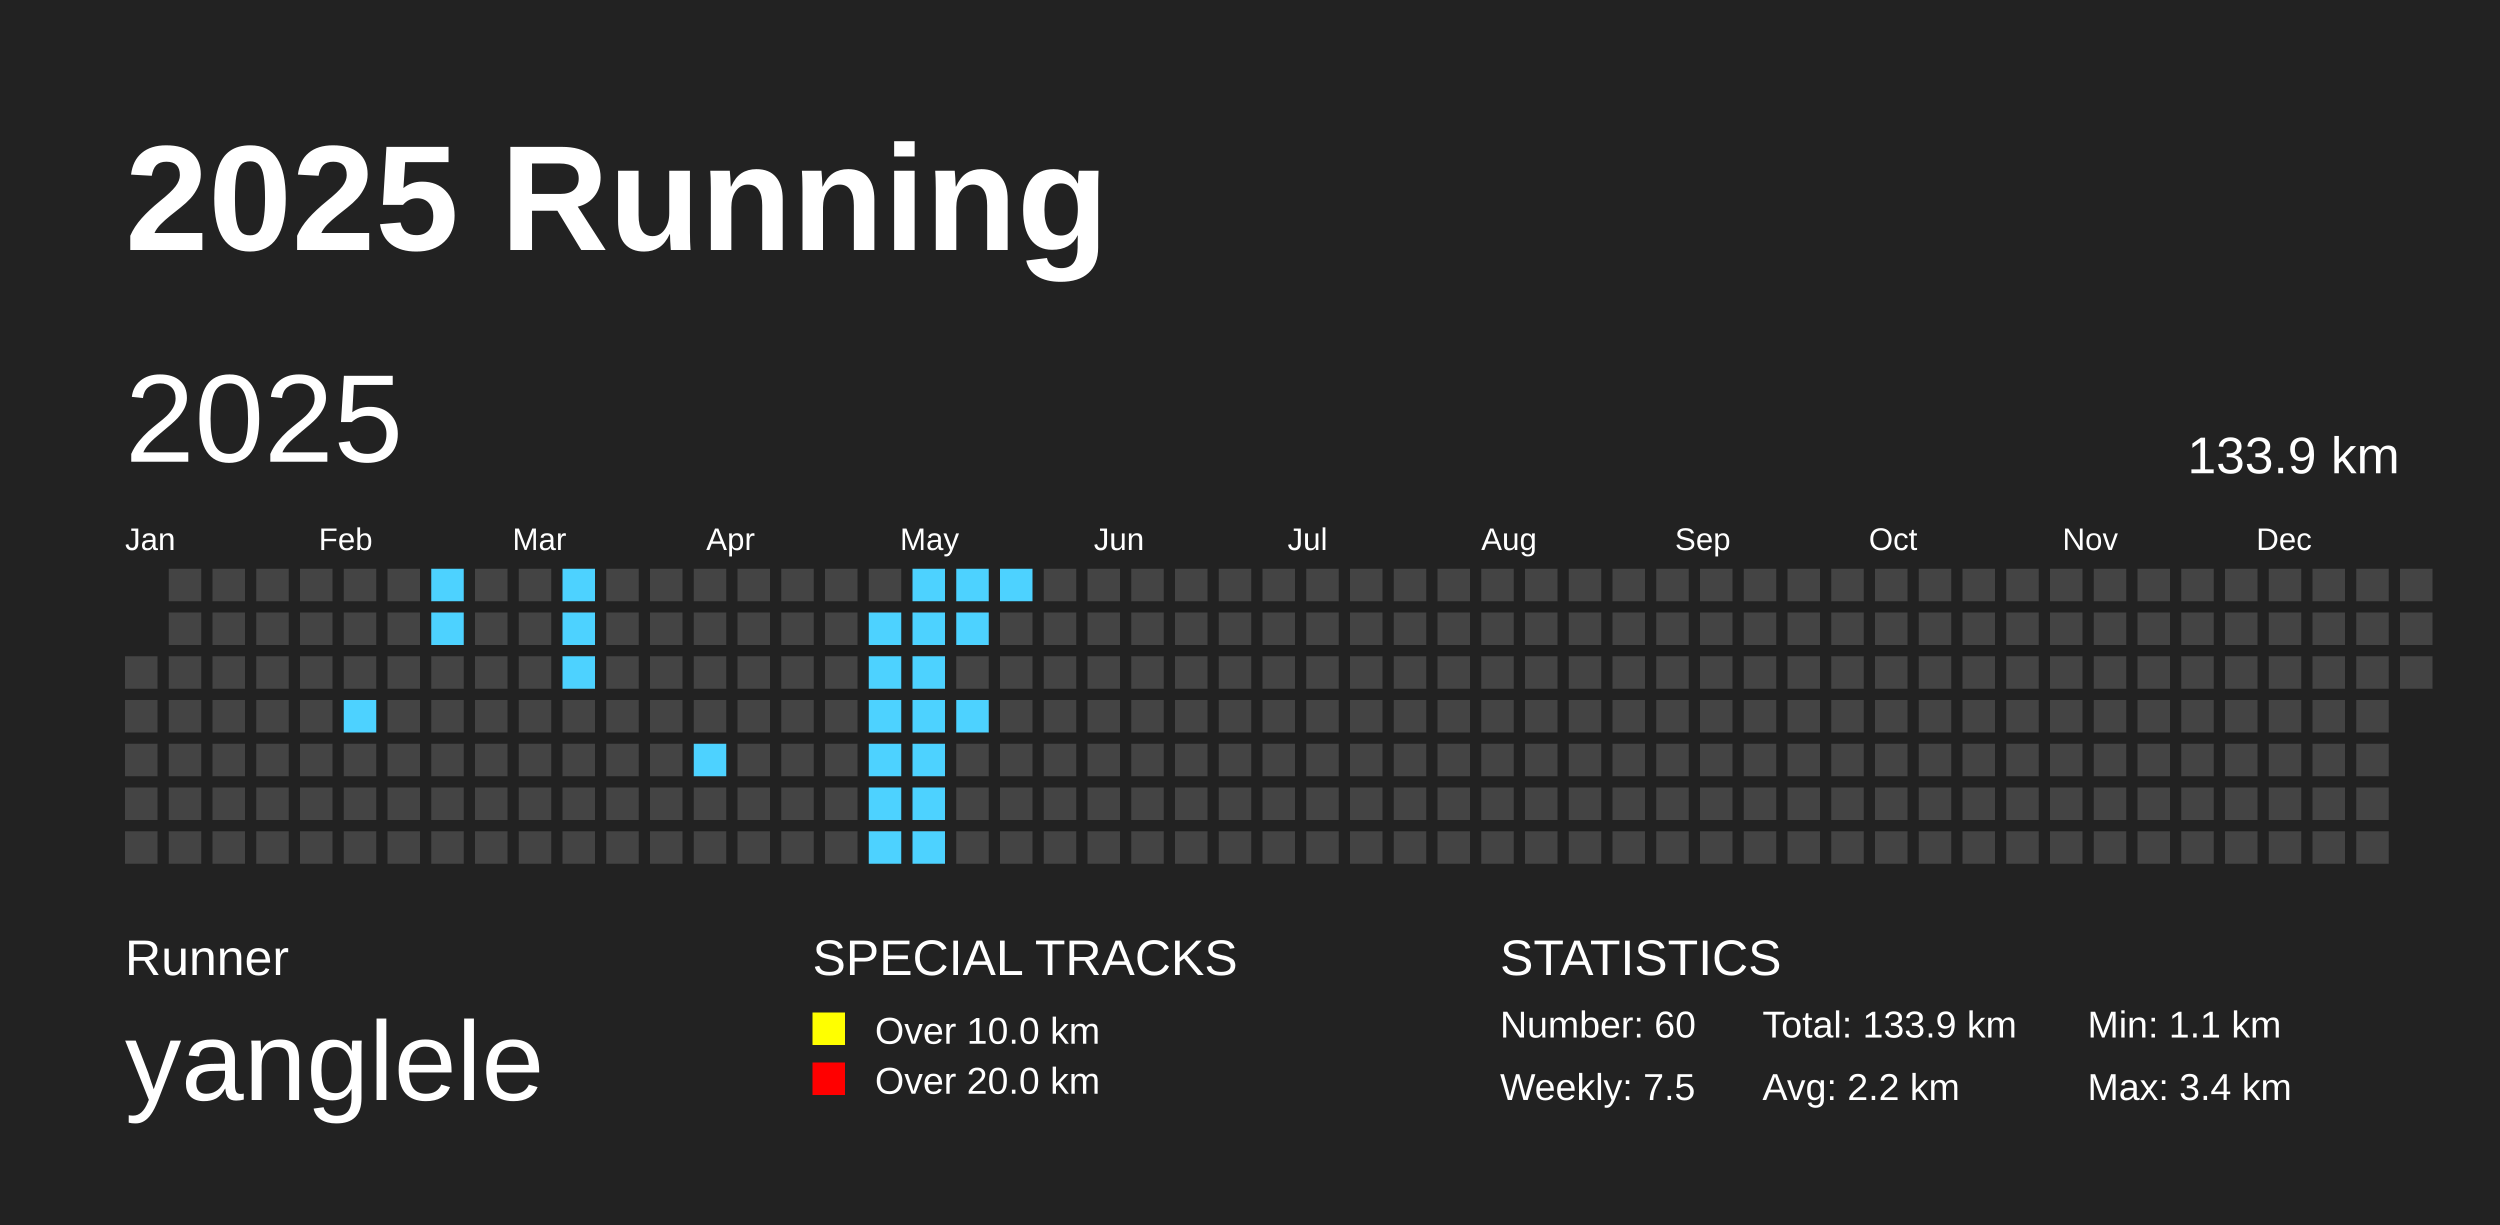
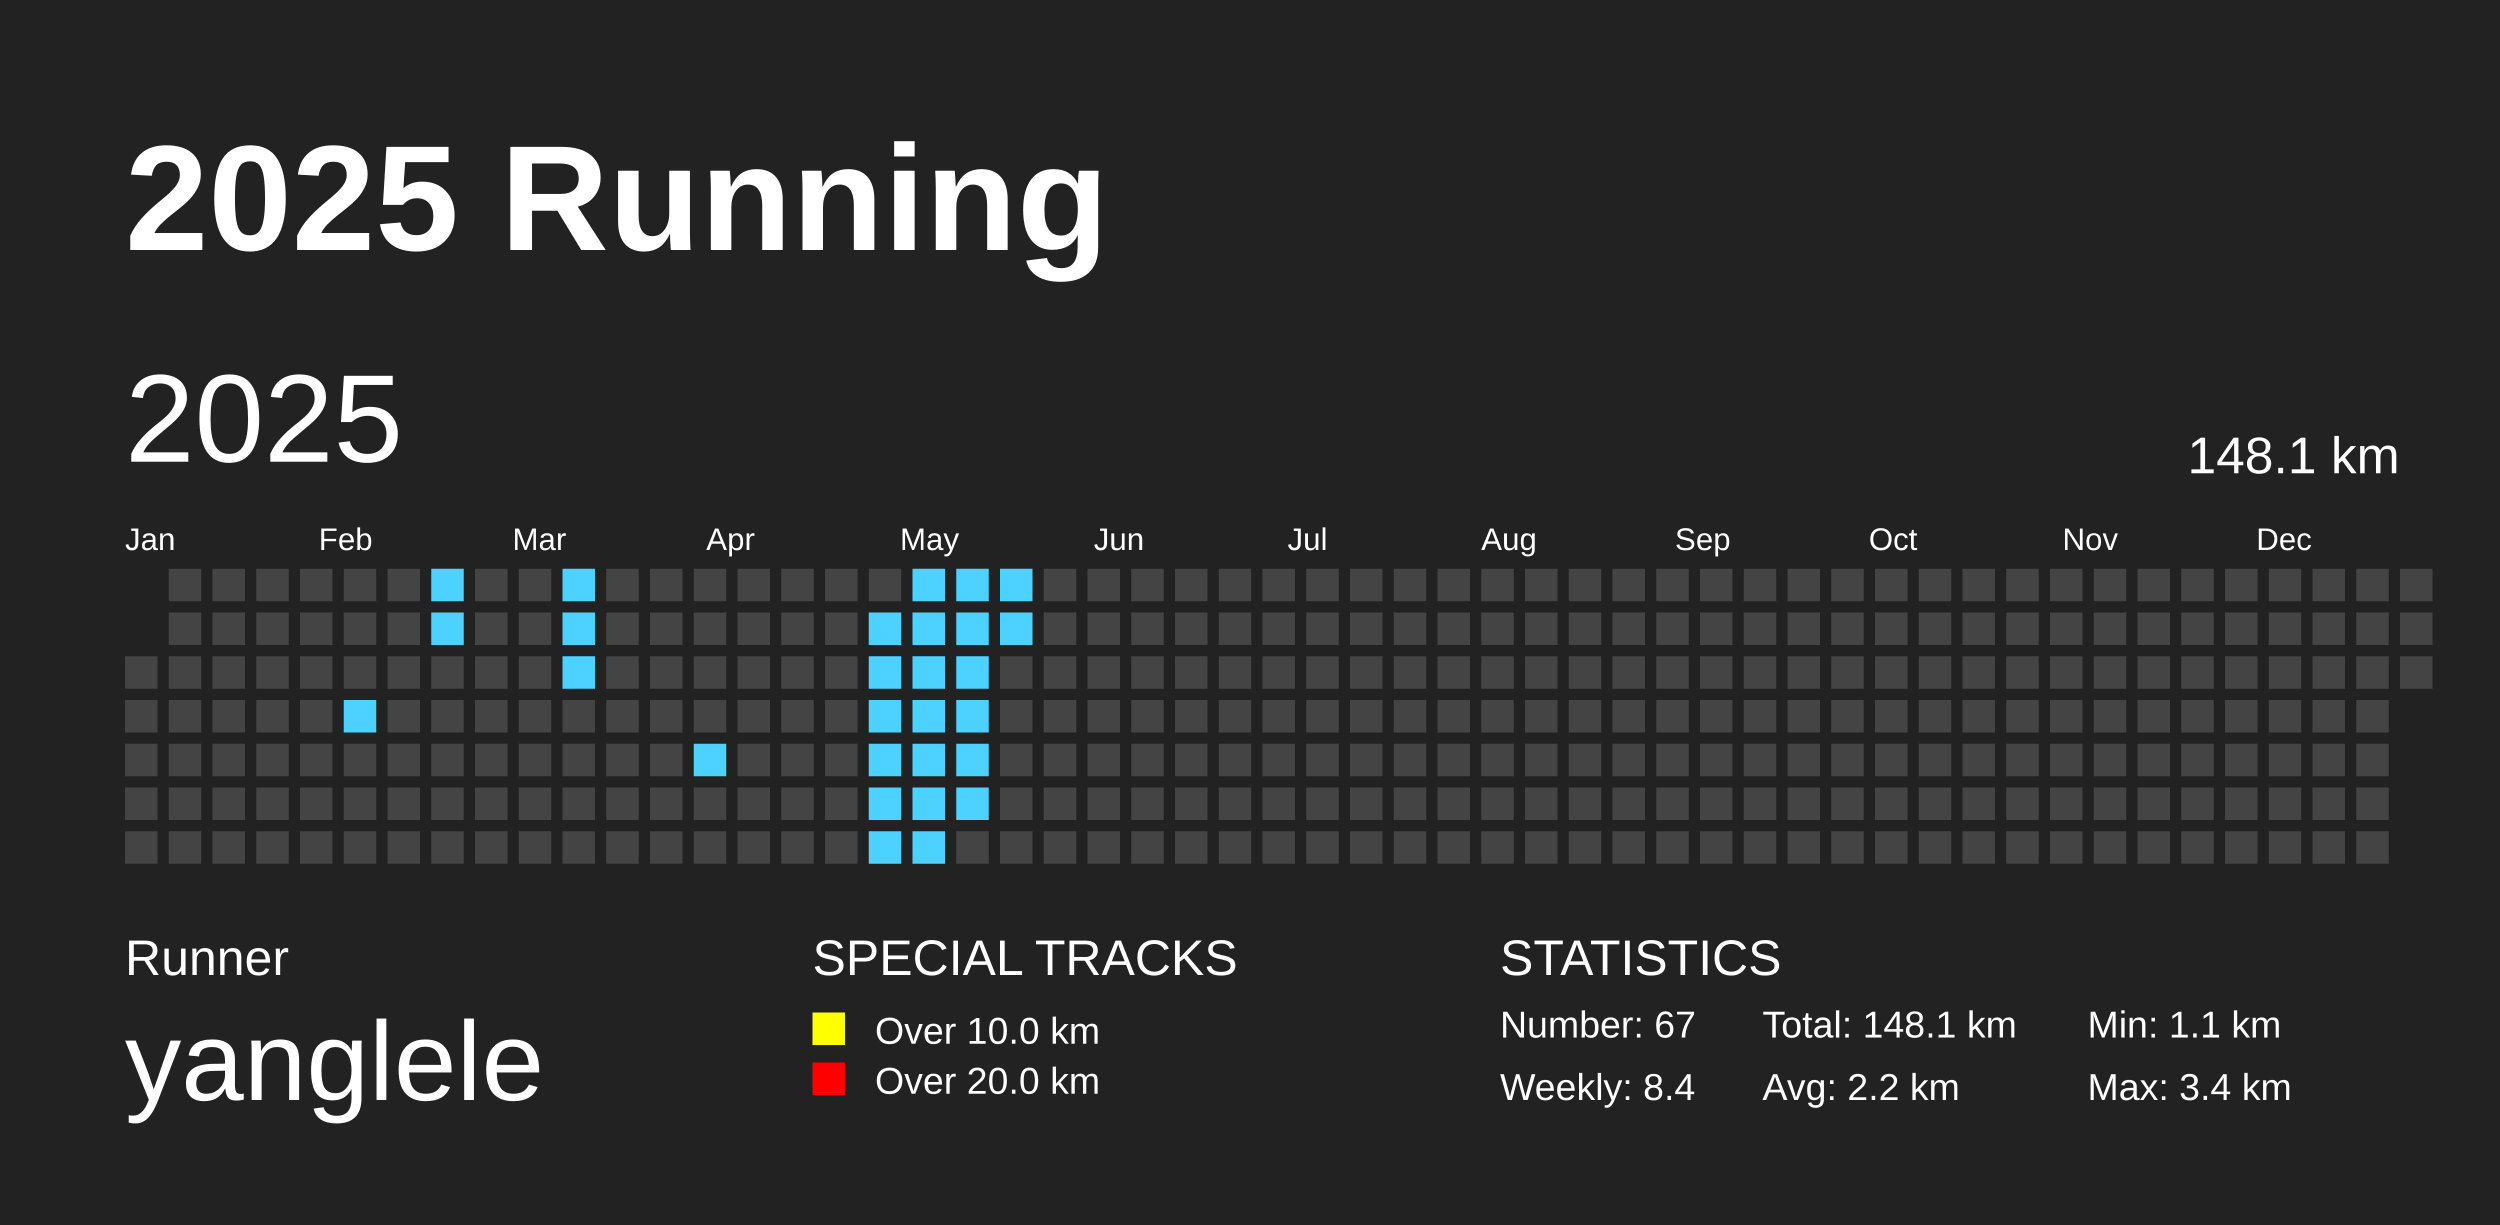
<svg xmlns="http://www.w3.org/2000/svg" baseProfile="full" height="98mm" version="1.1" viewBox="0,0,200,98" width="200mm">
  <defs />
  <rect fill="#222222" height="98" width="200" x="0" y="0" />
  <text fill="#FFFFFF" style="font-size:12px; font-family:Arial; font-weight:bold;" x="10" y="20">2025 Running</text>
  <text fill="#FFFFFF" style="font-size:4px; font-family:Arial" x="10" y="78">Runner</text>
  <text fill="#FFFFFF" style="font-size:9px; font-family:Arial" x="10" y="88">yanglele</text>
  <text fill="#FFFFFF" style="font-size:4px; font-family:Arial" x="65" y="78">SPECIAL TRACKS</text>
  <rect fill="yellow" height="2.6" width="2.6" x="65" y="81" />
  <text fill="#FFFFFF" style="font-size:3px; font-family:Arial" x="70" y="83.5">Over 10.0 km</text>
  <rect fill="red" height="2.6" width="2.6" x="65" y="85" />
  <text fill="#FFFFFF" style="font-size:3px; font-family:Arial" x="70" y="87.5">Over 20.0 km</text>
  <text fill="#FFFFFF" style="font-size:4px; font-family:Arial" x="120" y="78">STATISTICS</text>
-   <text fill="#FFFFFF" style="font-size:3px; font-family:Arial" x="120" y="83">Number: 60</text>
-   <text fill="#FFFFFF" style="font-size:3px; font-family:Arial" x="120" y="88">Weekly: 7.5</text>
-   <text fill="#FFFFFF" style="font-size:3px; font-family:Arial" x="141" y="83">Total: 133.9 km</text>
+   <text fill="#FFFFFF" style="font-size:3px; font-family:Arial" x="120" y="83">Number: 67</text>
+   <text fill="#FFFFFF" style="font-size:3px; font-family:Arial" x="120" y="88">Weekly: 8.4</text>
+   <text fill="#FFFFFF" style="font-size:3px; font-family:Arial" x="141" y="83">Total: 148.1 km</text>
  <text fill="#FFFFFF" style="font-size:3px; font-family:Arial" x="141" y="88">Avg: 2.2 km</text>
  <text fill="#FFFFFF" style="font-size:3px; font-family:Arial" x="167" y="83">Min: 1.1 km</text>
  <text fill="#FFFFFF" style="font-size:3px; font-family:Arial" x="167" y="88">Max: 3.4 km</text>
  <text dominant-baseline="hanging" fill="#FFFFFF" style="font-size:10.0px; font-family:Arial;" x="10" y="30">2025</text>
-   <text dominant-baseline="hanging" fill="#FFFFFF" style="font-size:4.125px; font-family:Arial;" x="175" y="35">133.9 km</text>
+   <text dominant-baseline="hanging" fill="#FFFFFF" style="font-size:4.125px; font-family:Arial;" x="175" y="35">148.1 km</text>
  <text fill="#FFFFFF" style="font-size:2.5px; font-family:Arial" x="10.0" y="44">Jan</text>
  <text fill="#FFFFFF" style="font-size:2.5px; font-family:Arial" x="25.5" y="44">Feb</text>
  <text fill="#FFFFFF" style="font-size:2.5px; font-family:Arial" x="41.0" y="44">Mar</text>
  <text fill="#FFFFFF" style="font-size:2.5px; font-family:Arial" x="56.5" y="44">Apr</text>
  <text fill="#FFFFFF" style="font-size:2.5px; font-family:Arial" x="72.0" y="44">May</text>
  <text fill="#FFFFFF" style="font-size:2.5px; font-family:Arial" x="87.5" y="44">Jun</text>
  <text fill="#FFFFFF" style="font-size:2.5px; font-family:Arial" x="103.0" y="44">Jul</text>
  <text fill="#FFFFFF" style="font-size:2.5px; font-family:Arial" x="118.5" y="44">Aug</text>
  <text fill="#FFFFFF" style="font-size:2.5px; font-family:Arial" x="134.0" y="44">Sep</text>
  <text fill="#FFFFFF" style="font-size:2.5px; font-family:Arial" x="149.5" y="44">Oct</text>
  <text fill="#FFFFFF" style="font-size:2.5px; font-family:Arial" x="165.0" y="44">Nov</text>
  <text fill="#FFFFFF" style="font-size:2.5px; font-family:Arial" x="180.5" y="44">Dec</text>
  <rect fill="#444444" height="2.6" width="2.6" x="10.0" y="52.5" />
  <rect fill="#444444" height="2.6" width="2.6" x="10.0" y="56.0" />
  <rect fill="#444444" height="2.6" width="2.6" x="10.0" y="59.5" />
  <rect fill="#444444" height="2.6" width="2.6" x="10.0" y="63.0" />
  <rect fill="#444444" height="2.6" width="2.6" x="10.0" y="66.5" />
  <rect fill="#444444" height="2.6" width="2.6" x="13.5" y="45.5" />
  <rect fill="#444444" height="2.6" width="2.6" x="13.5" y="49.0" />
  <rect fill="#444444" height="2.6" width="2.6" x="13.5" y="52.5" />
  <rect fill="#444444" height="2.6" width="2.6" x="13.5" y="56.0" />
  <rect fill="#444444" height="2.6" width="2.6" x="13.5" y="59.5" />
  <rect fill="#444444" height="2.6" width="2.6" x="13.5" y="63.0" />
  <rect fill="#444444" height="2.6" width="2.6" x="13.5" y="66.5" />
  <rect fill="#444444" height="2.6" width="2.6" x="17.0" y="45.5" />
  <rect fill="#444444" height="2.6" width="2.6" x="17.0" y="49.0" />
  <rect fill="#444444" height="2.6" width="2.6" x="17.0" y="52.5" />
  <rect fill="#444444" height="2.6" width="2.6" x="17.0" y="56.0" />
  <rect fill="#444444" height="2.6" width="2.6" x="17.0" y="59.5" />
  <rect fill="#444444" height="2.6" width="2.6" x="17.0" y="63.0" />
  <rect fill="#444444" height="2.6" width="2.6" x="17.0" y="66.5" />
  <rect fill="#444444" height="2.6" width="2.6" x="20.5" y="45.5" />
  <rect fill="#444444" height="2.6" width="2.6" x="20.5" y="49.0" />
  <rect fill="#444444" height="2.6" width="2.6" x="20.5" y="52.5" />
  <rect fill="#444444" height="2.6" width="2.6" x="20.5" y="56.0" />
  <rect fill="#444444" height="2.6" width="2.6" x="20.5" y="59.5" />
  <rect fill="#444444" height="2.6" width="2.6" x="20.5" y="63.0" />
  <rect fill="#444444" height="2.6" width="2.6" x="20.5" y="66.5" />
  <rect fill="#444444" height="2.6" width="2.6" x="24.0" y="45.5" />
  <rect fill="#444444" height="2.6" width="2.6" x="24.0" y="49.0" />
  <rect fill="#444444" height="2.6" width="2.6" x="24.0" y="52.5" />
  <rect fill="#444444" height="2.6" width="2.6" x="24.0" y="56.0" />
  <rect fill="#444444" height="2.6" width="2.6" x="24.0" y="59.5" />
  <rect fill="#444444" height="2.6" width="2.6" x="24.0" y="63.0" />
  <rect fill="#444444" height="2.6" width="2.6" x="24.0" y="66.5" />
  <rect fill="#444444" height="2.6" width="2.6" x="27.5" y="45.5" />
  <rect fill="#444444" height="2.6" width="2.6" x="27.5" y="49.0" />
  <rect fill="#444444" height="2.6" width="2.6" x="27.5" y="52.5" />
  <rect fill="#4DD2FF" height="2.6" width="2.6" x="27.5" y="56.0" />
  <rect fill="#444444" height="2.6" width="2.6" x="27.5" y="59.5" />
  <rect fill="#444444" height="2.6" width="2.6" x="27.5" y="63.0" />
  <rect fill="#444444" height="2.6" width="2.6" x="27.5" y="66.5" />
  <rect fill="#444444" height="2.6" width="2.6" x="31.0" y="45.5" />
  <rect fill="#444444" height="2.6" width="2.6" x="31.0" y="49.0" />
  <rect fill="#444444" height="2.6" width="2.6" x="31.0" y="52.5" />
  <rect fill="#444444" height="2.6" width="2.6" x="31.0" y="56.0" />
  <rect fill="#444444" height="2.6" width="2.6" x="31.0" y="59.5" />
  <rect fill="#444444" height="2.6" width="2.6" x="31.0" y="63.0" />
  <rect fill="#444444" height="2.6" width="2.6" x="31.0" y="66.5" />
  <rect fill="#4DD2FF" height="2.6" width="2.6" x="34.5" y="45.5" />
  <rect fill="#4DD2FF" height="2.6" width="2.6" x="34.5" y="49.0" />
  <rect fill="#444444" height="2.6" width="2.6" x="34.5" y="52.5" />
  <rect fill="#444444" height="2.6" width="2.6" x="34.5" y="56.0" />
  <rect fill="#444444" height="2.6" width="2.6" x="34.5" y="59.5" />
  <rect fill="#444444" height="2.6" width="2.6" x="34.5" y="63.0" />
  <rect fill="#444444" height="2.6" width="2.6" x="34.5" y="66.5" />
  <rect fill="#444444" height="2.6" width="2.6" x="38.0" y="45.5" />
  <rect fill="#444444" height="2.6" width="2.6" x="38.0" y="49.0" />
  <rect fill="#444444" height="2.6" width="2.6" x="38.0" y="52.5" />
  <rect fill="#444444" height="2.6" width="2.6" x="38.0" y="56.0" />
  <rect fill="#444444" height="2.6" width="2.6" x="38.0" y="59.5" />
  <rect fill="#444444" height="2.6" width="2.6" x="38.0" y="63.0" />
  <rect fill="#444444" height="2.6" width="2.6" x="38.0" y="66.5" />
  <rect fill="#444444" height="2.6" width="2.6" x="41.5" y="45.5" />
  <rect fill="#444444" height="2.6" width="2.6" x="41.5" y="49.0" />
  <rect fill="#444444" height="2.6" width="2.6" x="41.5" y="52.5" />
  <rect fill="#444444" height="2.6" width="2.6" x="41.5" y="56.0" />
  <rect fill="#444444" height="2.6" width="2.6" x="41.5" y="59.5" />
  <rect fill="#444444" height="2.6" width="2.6" x="41.5" y="63.0" />
  <rect fill="#444444" height="2.6" width="2.6" x="41.5" y="66.5" />
  <rect fill="#4DD2FF" height="2.6" width="2.6" x="45.0" y="45.5" />
  <rect fill="#4DD2FF" height="2.6" width="2.6" x="45.0" y="49.0" />
  <rect fill="#4DD2FF" height="2.6" width="2.6" x="45.0" y="52.5" />
  <rect fill="#444444" height="2.6" width="2.6" x="45.0" y="56.0" />
  <rect fill="#444444" height="2.6" width="2.6" x="45.0" y="59.5" />
  <rect fill="#444444" height="2.6" width="2.6" x="45.0" y="63.0" />
  <rect fill="#444444" height="2.6" width="2.6" x="45.0" y="66.5" />
  <rect fill="#444444" height="2.6" width="2.6" x="48.5" y="45.5" />
  <rect fill="#444444" height="2.6" width="2.6" x="48.5" y="49.0" />
  <rect fill="#444444" height="2.6" width="2.6" x="48.5" y="52.5" />
  <rect fill="#444444" height="2.6" width="2.6" x="48.5" y="56.0" />
  <rect fill="#444444" height="2.6" width="2.6" x="48.5" y="59.5" />
  <rect fill="#444444" height="2.6" width="2.6" x="48.5" y="63.0" />
  <rect fill="#444444" height="2.6" width="2.6" x="48.5" y="66.5" />
  <rect fill="#444444" height="2.6" width="2.6" x="52.0" y="45.5" />
  <rect fill="#444444" height="2.6" width="2.6" x="52.0" y="49.0" />
  <rect fill="#444444" height="2.6" width="2.6" x="52.0" y="52.5" />
  <rect fill="#444444" height="2.6" width="2.6" x="52.0" y="56.0" />
  <rect fill="#444444" height="2.6" width="2.6" x="52.0" y="59.5" />
  <rect fill="#444444" height="2.6" width="2.6" x="52.0" y="63.0" />
  <rect fill="#444444" height="2.6" width="2.6" x="52.0" y="66.5" />
  <rect fill="#444444" height="2.6" width="2.6" x="55.5" y="45.5" />
  <rect fill="#444444" height="2.6" width="2.6" x="55.5" y="49.0" />
  <rect fill="#444444" height="2.6" width="2.6" x="55.5" y="52.5" />
  <rect fill="#444444" height="2.6" width="2.6" x="55.5" y="56.0" />
  <rect fill="#4DD2FF" height="2.6" width="2.6" x="55.5" y="59.5" />
  <rect fill="#444444" height="2.6" width="2.6" x="55.5" y="63.0" />
  <rect fill="#444444" height="2.6" width="2.6" x="55.5" y="66.5" />
  <rect fill="#444444" height="2.6" width="2.6" x="59.0" y="45.5" />
  <rect fill="#444444" height="2.6" width="2.6" x="59.0" y="49.0" />
  <rect fill="#444444" height="2.6" width="2.6" x="59.0" y="52.5" />
  <rect fill="#444444" height="2.6" width="2.6" x="59.0" y="56.0" />
  <rect fill="#444444" height="2.6" width="2.6" x="59.0" y="59.5" />
  <rect fill="#444444" height="2.6" width="2.6" x="59.0" y="63.0" />
  <rect fill="#444444" height="2.6" width="2.6" x="59.0" y="66.5" />
  <rect fill="#444444" height="2.6" width="2.6" x="62.5" y="45.5" />
  <rect fill="#444444" height="2.6" width="2.6" x="62.5" y="49.0" />
  <rect fill="#444444" height="2.6" width="2.6" x="62.5" y="52.5" />
  <rect fill="#444444" height="2.6" width="2.6" x="62.5" y="56.0" />
  <rect fill="#444444" height="2.6" width="2.6" x="62.5" y="59.5" />
  <rect fill="#444444" height="2.6" width="2.6" x="62.5" y="63.0" />
  <rect fill="#444444" height="2.6" width="2.6" x="62.5" y="66.5" />
  <rect fill="#444444" height="2.6" width="2.6" x="66.0" y="45.5" />
  <rect fill="#444444" height="2.6" width="2.6" x="66.0" y="49.0" />
  <rect fill="#444444" height="2.6" width="2.6" x="66.0" y="52.5" />
  <rect fill="#444444" height="2.6" width="2.6" x="66.0" y="56.0" />
  <rect fill="#444444" height="2.6" width="2.6" x="66.0" y="59.5" />
  <rect fill="#444444" height="2.6" width="2.6" x="66.0" y="63.0" />
  <rect fill="#444444" height="2.6" width="2.6" x="66.0" y="66.5" />
  <rect fill="#444444" height="2.6" width="2.6" x="69.5" y="45.5" />
  <rect fill="#4DD2FF" height="2.6" width="2.6" x="69.5" y="49.0" />
  <rect fill="#4DD2FF" height="2.6" width="2.6" x="69.5" y="52.5" />
  <rect fill="#4DD2FF" height="2.6" width="2.6" x="69.5" y="56.0" />
  <rect fill="#4DD2FF" height="2.6" width="2.6" x="69.5" y="59.5" />
  <rect fill="#4DD2FF" height="2.6" width="2.6" x="69.5" y="63.0" />
  <rect fill="#4DD2FF" height="2.6" width="2.6" x="69.5" y="66.5" />
  <rect fill="#4DD2FF" height="2.6" width="2.6" x="73.0" y="45.5" />
  <rect fill="#4DD2FF" height="2.6" width="2.6" x="73.0" y="49.0" />
  <rect fill="#4DD2FF" height="2.6" width="2.6" x="73.0" y="52.5" />
  <rect fill="#4DD2FF" height="2.6" width="2.6" x="73.0" y="56.0" />
  <rect fill="#4DD2FF" height="2.6" width="2.6" x="73.0" y="59.5" />
  <rect fill="#4DD2FF" height="2.6" width="2.6" x="73.0" y="63.0" />
  <rect fill="#4DD2FF" height="2.6" width="2.6" x="73.0" y="66.5" />
  <rect fill="#4DD2FF" height="2.6" width="2.6" x="76.5" y="45.5" />
  <rect fill="#4DD2FF" height="2.6" width="2.6" x="76.5" y="49.0" />
-   <rect fill="#444444" height="2.6" width="2.6" x="76.5" y="52.5" />
+   <rect fill="#4DD2FF" height="2.6" width="2.6" x="76.5" y="52.5" />
  <rect fill="#4DD2FF" height="2.6" width="2.6" x="76.5" y="56.0" />
-   <rect fill="#444444" height="2.6" width="2.6" x="76.5" y="59.5" />
-   <rect fill="#444444" height="2.6" width="2.6" x="76.5" y="63.0" />
+   <rect fill="#4DD2FF" height="2.6" width="2.6" x="76.5" y="59.5" />
+   <rect fill="#4DD2FF" height="2.6" width="2.6" x="76.5" y="63.0" />
  <rect fill="#444444" height="2.6" width="2.6" x="76.5" y="66.5" />
  <rect fill="#4DD2FF" height="2.6" width="2.6" x="80.0" y="45.5" />
-   <rect fill="#444444" height="2.6" width="2.6" x="80.0" y="49.0" />
+   <rect fill="#4DD2FF" height="2.6" width="2.6" x="80.0" y="49.0" />
  <rect fill="#444444" height="2.6" width="2.6" x="80.0" y="52.5" />
  <rect fill="#444444" height="2.6" width="2.6" x="80.0" y="56.0" />
  <rect fill="#444444" height="2.6" width="2.6" x="80.0" y="59.5" />
  <rect fill="#444444" height="2.6" width="2.6" x="80.0" y="63.0" />
  <rect fill="#444444" height="2.6" width="2.6" x="80.0" y="66.5" />
  <rect fill="#444444" height="2.6" width="2.6" x="83.5" y="45.5" />
  <rect fill="#444444" height="2.6" width="2.6" x="83.5" y="49.0" />
  <rect fill="#444444" height="2.6" width="2.6" x="83.5" y="52.5" />
  <rect fill="#444444" height="2.6" width="2.6" x="83.5" y="56.0" />
  <rect fill="#444444" height="2.6" width="2.6" x="83.5" y="59.5" />
  <rect fill="#444444" height="2.6" width="2.6" x="83.5" y="63.0" />
  <rect fill="#444444" height="2.6" width="2.6" x="83.5" y="66.5" />
  <rect fill="#444444" height="2.6" width="2.6" x="87.0" y="45.5" />
  <rect fill="#444444" height="2.6" width="2.6" x="87.0" y="49.0" />
  <rect fill="#444444" height="2.6" width="2.6" x="87.0" y="52.5" />
  <rect fill="#444444" height="2.6" width="2.6" x="87.0" y="56.0" />
  <rect fill="#444444" height="2.6" width="2.6" x="87.0" y="59.5" />
  <rect fill="#444444" height="2.6" width="2.6" x="87.0" y="63.0" />
  <rect fill="#444444" height="2.6" width="2.6" x="87.0" y="66.5" />
  <rect fill="#444444" height="2.6" width="2.6" x="90.5" y="45.5" />
  <rect fill="#444444" height="2.6" width="2.6" x="90.5" y="49.0" />
  <rect fill="#444444" height="2.6" width="2.6" x="90.5" y="52.5" />
  <rect fill="#444444" height="2.6" width="2.6" x="90.5" y="56.0" />
  <rect fill="#444444" height="2.6" width="2.6" x="90.5" y="59.5" />
  <rect fill="#444444" height="2.6" width="2.6" x="90.5" y="63.0" />
  <rect fill="#444444" height="2.6" width="2.6" x="90.5" y="66.5" />
  <rect fill="#444444" height="2.6" width="2.6" x="94.0" y="45.5" />
  <rect fill="#444444" height="2.6" width="2.6" x="94.0" y="49.0" />
  <rect fill="#444444" height="2.6" width="2.6" x="94.0" y="52.5" />
  <rect fill="#444444" height="2.6" width="2.6" x="94.0" y="56.0" />
  <rect fill="#444444" height="2.6" width="2.6" x="94.0" y="59.5" />
  <rect fill="#444444" height="2.6" width="2.6" x="94.0" y="63.0" />
  <rect fill="#444444" height="2.6" width="2.6" x="94.0" y="66.5" />
  <rect fill="#444444" height="2.6" width="2.6" x="97.5" y="45.5" />
  <rect fill="#444444" height="2.6" width="2.6" x="97.5" y="49.0" />
  <rect fill="#444444" height="2.6" width="2.6" x="97.5" y="52.5" />
  <rect fill="#444444" height="2.6" width="2.6" x="97.5" y="56.0" />
  <rect fill="#444444" height="2.6" width="2.6" x="97.5" y="59.5" />
  <rect fill="#444444" height="2.6" width="2.6" x="97.5" y="63.0" />
  <rect fill="#444444" height="2.6" width="2.6" x="97.5" y="66.5" />
  <rect fill="#444444" height="2.6" width="2.6" x="101.0" y="45.5" />
  <rect fill="#444444" height="2.6" width="2.6" x="101.0" y="49.0" />
  <rect fill="#444444" height="2.6" width="2.6" x="101.0" y="52.5" />
  <rect fill="#444444" height="2.6" width="2.6" x="101.0" y="56.0" />
  <rect fill="#444444" height="2.6" width="2.6" x="101.0" y="59.5" />
  <rect fill="#444444" height="2.6" width="2.6" x="101.0" y="63.0" />
  <rect fill="#444444" height="2.6" width="2.6" x="101.0" y="66.5" />
  <rect fill="#444444" height="2.6" width="2.6" x="104.5" y="45.5" />
  <rect fill="#444444" height="2.6" width="2.6" x="104.5" y="49.0" />
  <rect fill="#444444" height="2.6" width="2.6" x="104.5" y="52.5" />
  <rect fill="#444444" height="2.6" width="2.6" x="104.5" y="56.0" />
  <rect fill="#444444" height="2.6" width="2.6" x="104.5" y="59.5" />
  <rect fill="#444444" height="2.6" width="2.6" x="104.5" y="63.0" />
  <rect fill="#444444" height="2.6" width="2.6" x="104.5" y="66.5" />
  <rect fill="#444444" height="2.6" width="2.6" x="108.0" y="45.5" />
  <rect fill="#444444" height="2.6" width="2.6" x="108.0" y="49.0" />
  <rect fill="#444444" height="2.6" width="2.6" x="108.0" y="52.5" />
  <rect fill="#444444" height="2.6" width="2.6" x="108.0" y="56.0" />
  <rect fill="#444444" height="2.6" width="2.6" x="108.0" y="59.5" />
  <rect fill="#444444" height="2.6" width="2.6" x="108.0" y="63.0" />
  <rect fill="#444444" height="2.6" width="2.6" x="108.0" y="66.5" />
  <rect fill="#444444" height="2.6" width="2.6" x="111.5" y="45.5" />
  <rect fill="#444444" height="2.6" width="2.6" x="111.5" y="49.0" />
  <rect fill="#444444" height="2.6" width="2.6" x="111.5" y="52.5" />
  <rect fill="#444444" height="2.6" width="2.6" x="111.5" y="56.0" />
  <rect fill="#444444" height="2.6" width="2.6" x="111.5" y="59.5" />
  <rect fill="#444444" height="2.6" width="2.6" x="111.5" y="63.0" />
  <rect fill="#444444" height="2.6" width="2.6" x="111.5" y="66.5" />
  <rect fill="#444444" height="2.6" width="2.6" x="115.0" y="45.5" />
  <rect fill="#444444" height="2.6" width="2.6" x="115.0" y="49.0" />
  <rect fill="#444444" height="2.6" width="2.6" x="115.0" y="52.5" />
  <rect fill="#444444" height="2.6" width="2.6" x="115.0" y="56.0" />
  <rect fill="#444444" height="2.6" width="2.6" x="115.0" y="59.5" />
  <rect fill="#444444" height="2.6" width="2.6" x="115.0" y="63.0" />
  <rect fill="#444444" height="2.6" width="2.6" x="115.0" y="66.5" />
  <rect fill="#444444" height="2.6" width="2.6" x="118.5" y="45.5" />
  <rect fill="#444444" height="2.6" width="2.6" x="118.5" y="49.0" />
  <rect fill="#444444" height="2.6" width="2.6" x="118.5" y="52.5" />
  <rect fill="#444444" height="2.6" width="2.6" x="118.5" y="56.0" />
  <rect fill="#444444" height="2.6" width="2.6" x="118.5" y="59.5" />
  <rect fill="#444444" height="2.6" width="2.6" x="118.5" y="63.0" />
  <rect fill="#444444" height="2.6" width="2.6" x="118.5" y="66.5" />
  <rect fill="#444444" height="2.6" width="2.6" x="122.0" y="45.5" />
  <rect fill="#444444" height="2.6" width="2.6" x="122.0" y="49.0" />
  <rect fill="#444444" height="2.6" width="2.6" x="122.0" y="52.5" />
  <rect fill="#444444" height="2.6" width="2.6" x="122.0" y="56.0" />
  <rect fill="#444444" height="2.6" width="2.6" x="122.0" y="59.5" />
  <rect fill="#444444" height="2.6" width="2.6" x="122.0" y="63.0" />
  <rect fill="#444444" height="2.6" width="2.6" x="122.0" y="66.5" />
  <rect fill="#444444" height="2.6" width="2.6" x="125.5" y="45.5" />
  <rect fill="#444444" height="2.6" width="2.6" x="125.5" y="49.0" />
  <rect fill="#444444" height="2.6" width="2.6" x="125.5" y="52.5" />
  <rect fill="#444444" height="2.6" width="2.6" x="125.5" y="56.0" />
  <rect fill="#444444" height="2.6" width="2.6" x="125.5" y="59.5" />
  <rect fill="#444444" height="2.6" width="2.6" x="125.5" y="63.0" />
  <rect fill="#444444" height="2.6" width="2.6" x="125.5" y="66.5" />
  <rect fill="#444444" height="2.6" width="2.6" x="129.0" y="45.5" />
  <rect fill="#444444" height="2.6" width="2.6" x="129.0" y="49.0" />
  <rect fill="#444444" height="2.6" width="2.6" x="129.0" y="52.5" />
  <rect fill="#444444" height="2.6" width="2.6" x="129.0" y="56.0" />
  <rect fill="#444444" height="2.6" width="2.6" x="129.0" y="59.5" />
  <rect fill="#444444" height="2.6" width="2.6" x="129.0" y="63.0" />
  <rect fill="#444444" height="2.6" width="2.6" x="129.0" y="66.5" />
  <rect fill="#444444" height="2.6" width="2.6" x="132.5" y="45.5" />
  <rect fill="#444444" height="2.6" width="2.6" x="132.5" y="49.0" />
  <rect fill="#444444" height="2.6" width="2.6" x="132.5" y="52.5" />
  <rect fill="#444444" height="2.6" width="2.6" x="132.5" y="56.0" />
  <rect fill="#444444" height="2.6" width="2.6" x="132.5" y="59.5" />
  <rect fill="#444444" height="2.6" width="2.6" x="132.5" y="63.0" />
  <rect fill="#444444" height="2.6" width="2.6" x="132.5" y="66.5" />
  <rect fill="#444444" height="2.6" width="2.6" x="136.0" y="45.5" />
  <rect fill="#444444" height="2.6" width="2.6" x="136.0" y="49.0" />
  <rect fill="#444444" height="2.6" width="2.6" x="136.0" y="52.5" />
  <rect fill="#444444" height="2.6" width="2.6" x="136.0" y="56.0" />
  <rect fill="#444444" height="2.6" width="2.6" x="136.0" y="59.5" />
  <rect fill="#444444" height="2.6" width="2.6" x="136.0" y="63.0" />
  <rect fill="#444444" height="2.6" width="2.6" x="136.0" y="66.5" />
  <rect fill="#444444" height="2.6" width="2.6" x="139.5" y="45.5" />
  <rect fill="#444444" height="2.6" width="2.6" x="139.5" y="49.0" />
  <rect fill="#444444" height="2.6" width="2.6" x="139.5" y="52.5" />
  <rect fill="#444444" height="2.6" width="2.6" x="139.5" y="56.0" />
  <rect fill="#444444" height="2.6" width="2.6" x="139.5" y="59.5" />
  <rect fill="#444444" height="2.6" width="2.6" x="139.5" y="63.0" />
  <rect fill="#444444" height="2.6" width="2.6" x="139.5" y="66.5" />
  <rect fill="#444444" height="2.6" width="2.6" x="143.0" y="45.5" />
  <rect fill="#444444" height="2.6" width="2.6" x="143.0" y="49.0" />
  <rect fill="#444444" height="2.6" width="2.6" x="143.0" y="52.5" />
  <rect fill="#444444" height="2.6" width="2.6" x="143.0" y="56.0" />
  <rect fill="#444444" height="2.6" width="2.6" x="143.0" y="59.5" />
  <rect fill="#444444" height="2.6" width="2.6" x="143.0" y="63.0" />
  <rect fill="#444444" height="2.6" width="2.6" x="143.0" y="66.5" />
  <rect fill="#444444" height="2.6" width="2.6" x="146.5" y="45.5" />
  <rect fill="#444444" height="2.6" width="2.6" x="146.5" y="49.0" />
  <rect fill="#444444" height="2.6" width="2.6" x="146.5" y="52.5" />
  <rect fill="#444444" height="2.6" width="2.6" x="146.5" y="56.0" />
  <rect fill="#444444" height="2.6" width="2.6" x="146.5" y="59.5" />
  <rect fill="#444444" height="2.6" width="2.6" x="146.5" y="63.0" />
  <rect fill="#444444" height="2.6" width="2.6" x="146.5" y="66.5" />
  <rect fill="#444444" height="2.6" width="2.6" x="150.0" y="45.5" />
  <rect fill="#444444" height="2.6" width="2.6" x="150.0" y="49.0" />
  <rect fill="#444444" height="2.6" width="2.6" x="150.0" y="52.5" />
  <rect fill="#444444" height="2.6" width="2.6" x="150.0" y="56.0" />
  <rect fill="#444444" height="2.6" width="2.6" x="150.0" y="59.5" />
  <rect fill="#444444" height="2.6" width="2.6" x="150.0" y="63.0" />
  <rect fill="#444444" height="2.6" width="2.6" x="150.0" y="66.5" />
  <rect fill="#444444" height="2.6" width="2.6" x="153.5" y="45.5" />
  <rect fill="#444444" height="2.6" width="2.6" x="153.5" y="49.0" />
  <rect fill="#444444" height="2.6" width="2.6" x="153.5" y="52.5" />
  <rect fill="#444444" height="2.6" width="2.6" x="153.5" y="56.0" />
  <rect fill="#444444" height="2.6" width="2.6" x="153.5" y="59.5" />
  <rect fill="#444444" height="2.6" width="2.6" x="153.5" y="63.0" />
  <rect fill="#444444" height="2.6" width="2.6" x="153.5" y="66.5" />
  <rect fill="#444444" height="2.6" width="2.6" x="157.0" y="45.5" />
  <rect fill="#444444" height="2.6" width="2.6" x="157.0" y="49.0" />
  <rect fill="#444444" height="2.6" width="2.6" x="157.0" y="52.5" />
  <rect fill="#444444" height="2.6" width="2.6" x="157.0" y="56.0" />
  <rect fill="#444444" height="2.6" width="2.6" x="157.0" y="59.5" />
  <rect fill="#444444" height="2.6" width="2.6" x="157.0" y="63.0" />
  <rect fill="#444444" height="2.6" width="2.6" x="157.0" y="66.5" />
  <rect fill="#444444" height="2.6" width="2.6" x="160.5" y="45.5" />
  <rect fill="#444444" height="2.6" width="2.6" x="160.5" y="49.0" />
  <rect fill="#444444" height="2.6" width="2.6" x="160.5" y="52.5" />
  <rect fill="#444444" height="2.6" width="2.6" x="160.5" y="56.0" />
  <rect fill="#444444" height="2.6" width="2.6" x="160.5" y="59.5" />
  <rect fill="#444444" height="2.6" width="2.6" x="160.5" y="63.0" />
  <rect fill="#444444" height="2.6" width="2.6" x="160.5" y="66.5" />
  <rect fill="#444444" height="2.6" width="2.6" x="164.0" y="45.5" />
  <rect fill="#444444" height="2.6" width="2.6" x="164.0" y="49.0" />
  <rect fill="#444444" height="2.6" width="2.6" x="164.0" y="52.5" />
  <rect fill="#444444" height="2.6" width="2.6" x="164.0" y="56.0" />
  <rect fill="#444444" height="2.6" width="2.6" x="164.0" y="59.5" />
  <rect fill="#444444" height="2.6" width="2.6" x="164.0" y="63.0" />
  <rect fill="#444444" height="2.6" width="2.6" x="164.0" y="66.5" />
  <rect fill="#444444" height="2.6" width="2.6" x="167.5" y="45.5" />
  <rect fill="#444444" height="2.6" width="2.6" x="167.5" y="49.0" />
  <rect fill="#444444" height="2.6" width="2.6" x="167.5" y="52.5" />
  <rect fill="#444444" height="2.6" width="2.6" x="167.5" y="56.0" />
  <rect fill="#444444" height="2.6" width="2.6" x="167.5" y="59.5" />
  <rect fill="#444444" height="2.6" width="2.6" x="167.5" y="63.0" />
  <rect fill="#444444" height="2.6" width="2.6" x="167.5" y="66.5" />
  <rect fill="#444444" height="2.6" width="2.6" x="171.0" y="45.5" />
  <rect fill="#444444" height="2.6" width="2.6" x="171.0" y="49.0" />
  <rect fill="#444444" height="2.6" width="2.6" x="171.0" y="52.5" />
  <rect fill="#444444" height="2.6" width="2.6" x="171.0" y="56.0" />
  <rect fill="#444444" height="2.6" width="2.6" x="171.0" y="59.5" />
  <rect fill="#444444" height="2.6" width="2.6" x="171.0" y="63.0" />
  <rect fill="#444444" height="2.6" width="2.6" x="171.0" y="66.5" />
  <rect fill="#444444" height="2.6" width="2.6" x="174.5" y="45.5" />
  <rect fill="#444444" height="2.6" width="2.6" x="174.5" y="49.0" />
  <rect fill="#444444" height="2.6" width="2.6" x="174.5" y="52.5" />
  <rect fill="#444444" height="2.6" width="2.6" x="174.5" y="56.0" />
  <rect fill="#444444" height="2.6" width="2.6" x="174.5" y="59.5" />
  <rect fill="#444444" height="2.6" width="2.6" x="174.5" y="63.0" />
  <rect fill="#444444" height="2.6" width="2.6" x="174.5" y="66.5" />
  <rect fill="#444444" height="2.6" width="2.6" x="178.0" y="45.5" />
  <rect fill="#444444" height="2.6" width="2.6" x="178.0" y="49.0" />
  <rect fill="#444444" height="2.6" width="2.6" x="178.0" y="52.5" />
  <rect fill="#444444" height="2.6" width="2.6" x="178.0" y="56.0" />
  <rect fill="#444444" height="2.6" width="2.6" x="178.0" y="59.5" />
  <rect fill="#444444" height="2.6" width="2.6" x="178.0" y="63.0" />
  <rect fill="#444444" height="2.6" width="2.6" x="178.0" y="66.5" />
  <rect fill="#444444" height="2.6" width="2.6" x="181.5" y="45.5" />
  <rect fill="#444444" height="2.6" width="2.6" x="181.5" y="49.0" />
  <rect fill="#444444" height="2.6" width="2.6" x="181.5" y="52.5" />
  <rect fill="#444444" height="2.6" width="2.6" x="181.5" y="56.0" />
  <rect fill="#444444" height="2.6" width="2.6" x="181.5" y="59.5" />
  <rect fill="#444444" height="2.6" width="2.6" x="181.5" y="63.0" />
  <rect fill="#444444" height="2.6" width="2.6" x="181.5" y="66.5" />
  <rect fill="#444444" height="2.6" width="2.6" x="185.0" y="45.5" />
  <rect fill="#444444" height="2.6" width="2.6" x="185.0" y="49.0" />
  <rect fill="#444444" height="2.6" width="2.6" x="185.0" y="52.5" />
  <rect fill="#444444" height="2.6" width="2.6" x="185.0" y="56.0" />
  <rect fill="#444444" height="2.6" width="2.6" x="185.0" y="59.5" />
  <rect fill="#444444" height="2.6" width="2.6" x="185.0" y="63.0" />
  <rect fill="#444444" height="2.6" width="2.6" x="185.0" y="66.5" />
  <rect fill="#444444" height="2.6" width="2.6" x="188.5" y="45.5" />
  <rect fill="#444444" height="2.6" width="2.6" x="188.5" y="49.0" />
  <rect fill="#444444" height="2.6" width="2.6" x="188.5" y="52.5" />
  <rect fill="#444444" height="2.6" width="2.6" x="188.5" y="56.0" />
  <rect fill="#444444" height="2.6" width="2.6" x="188.5" y="59.5" />
  <rect fill="#444444" height="2.6" width="2.6" x="188.5" y="63.0" />
  <rect fill="#444444" height="2.6" width="2.6" x="188.5" y="66.5" />
  <rect fill="#444444" height="2.6" width="2.6" x="192.0" y="45.5" />
  <rect fill="#444444" height="2.6" width="2.6" x="192.0" y="49.0" />
  <rect fill="#444444" height="2.6" width="2.6" x="192.0" y="52.5" />
</svg>
